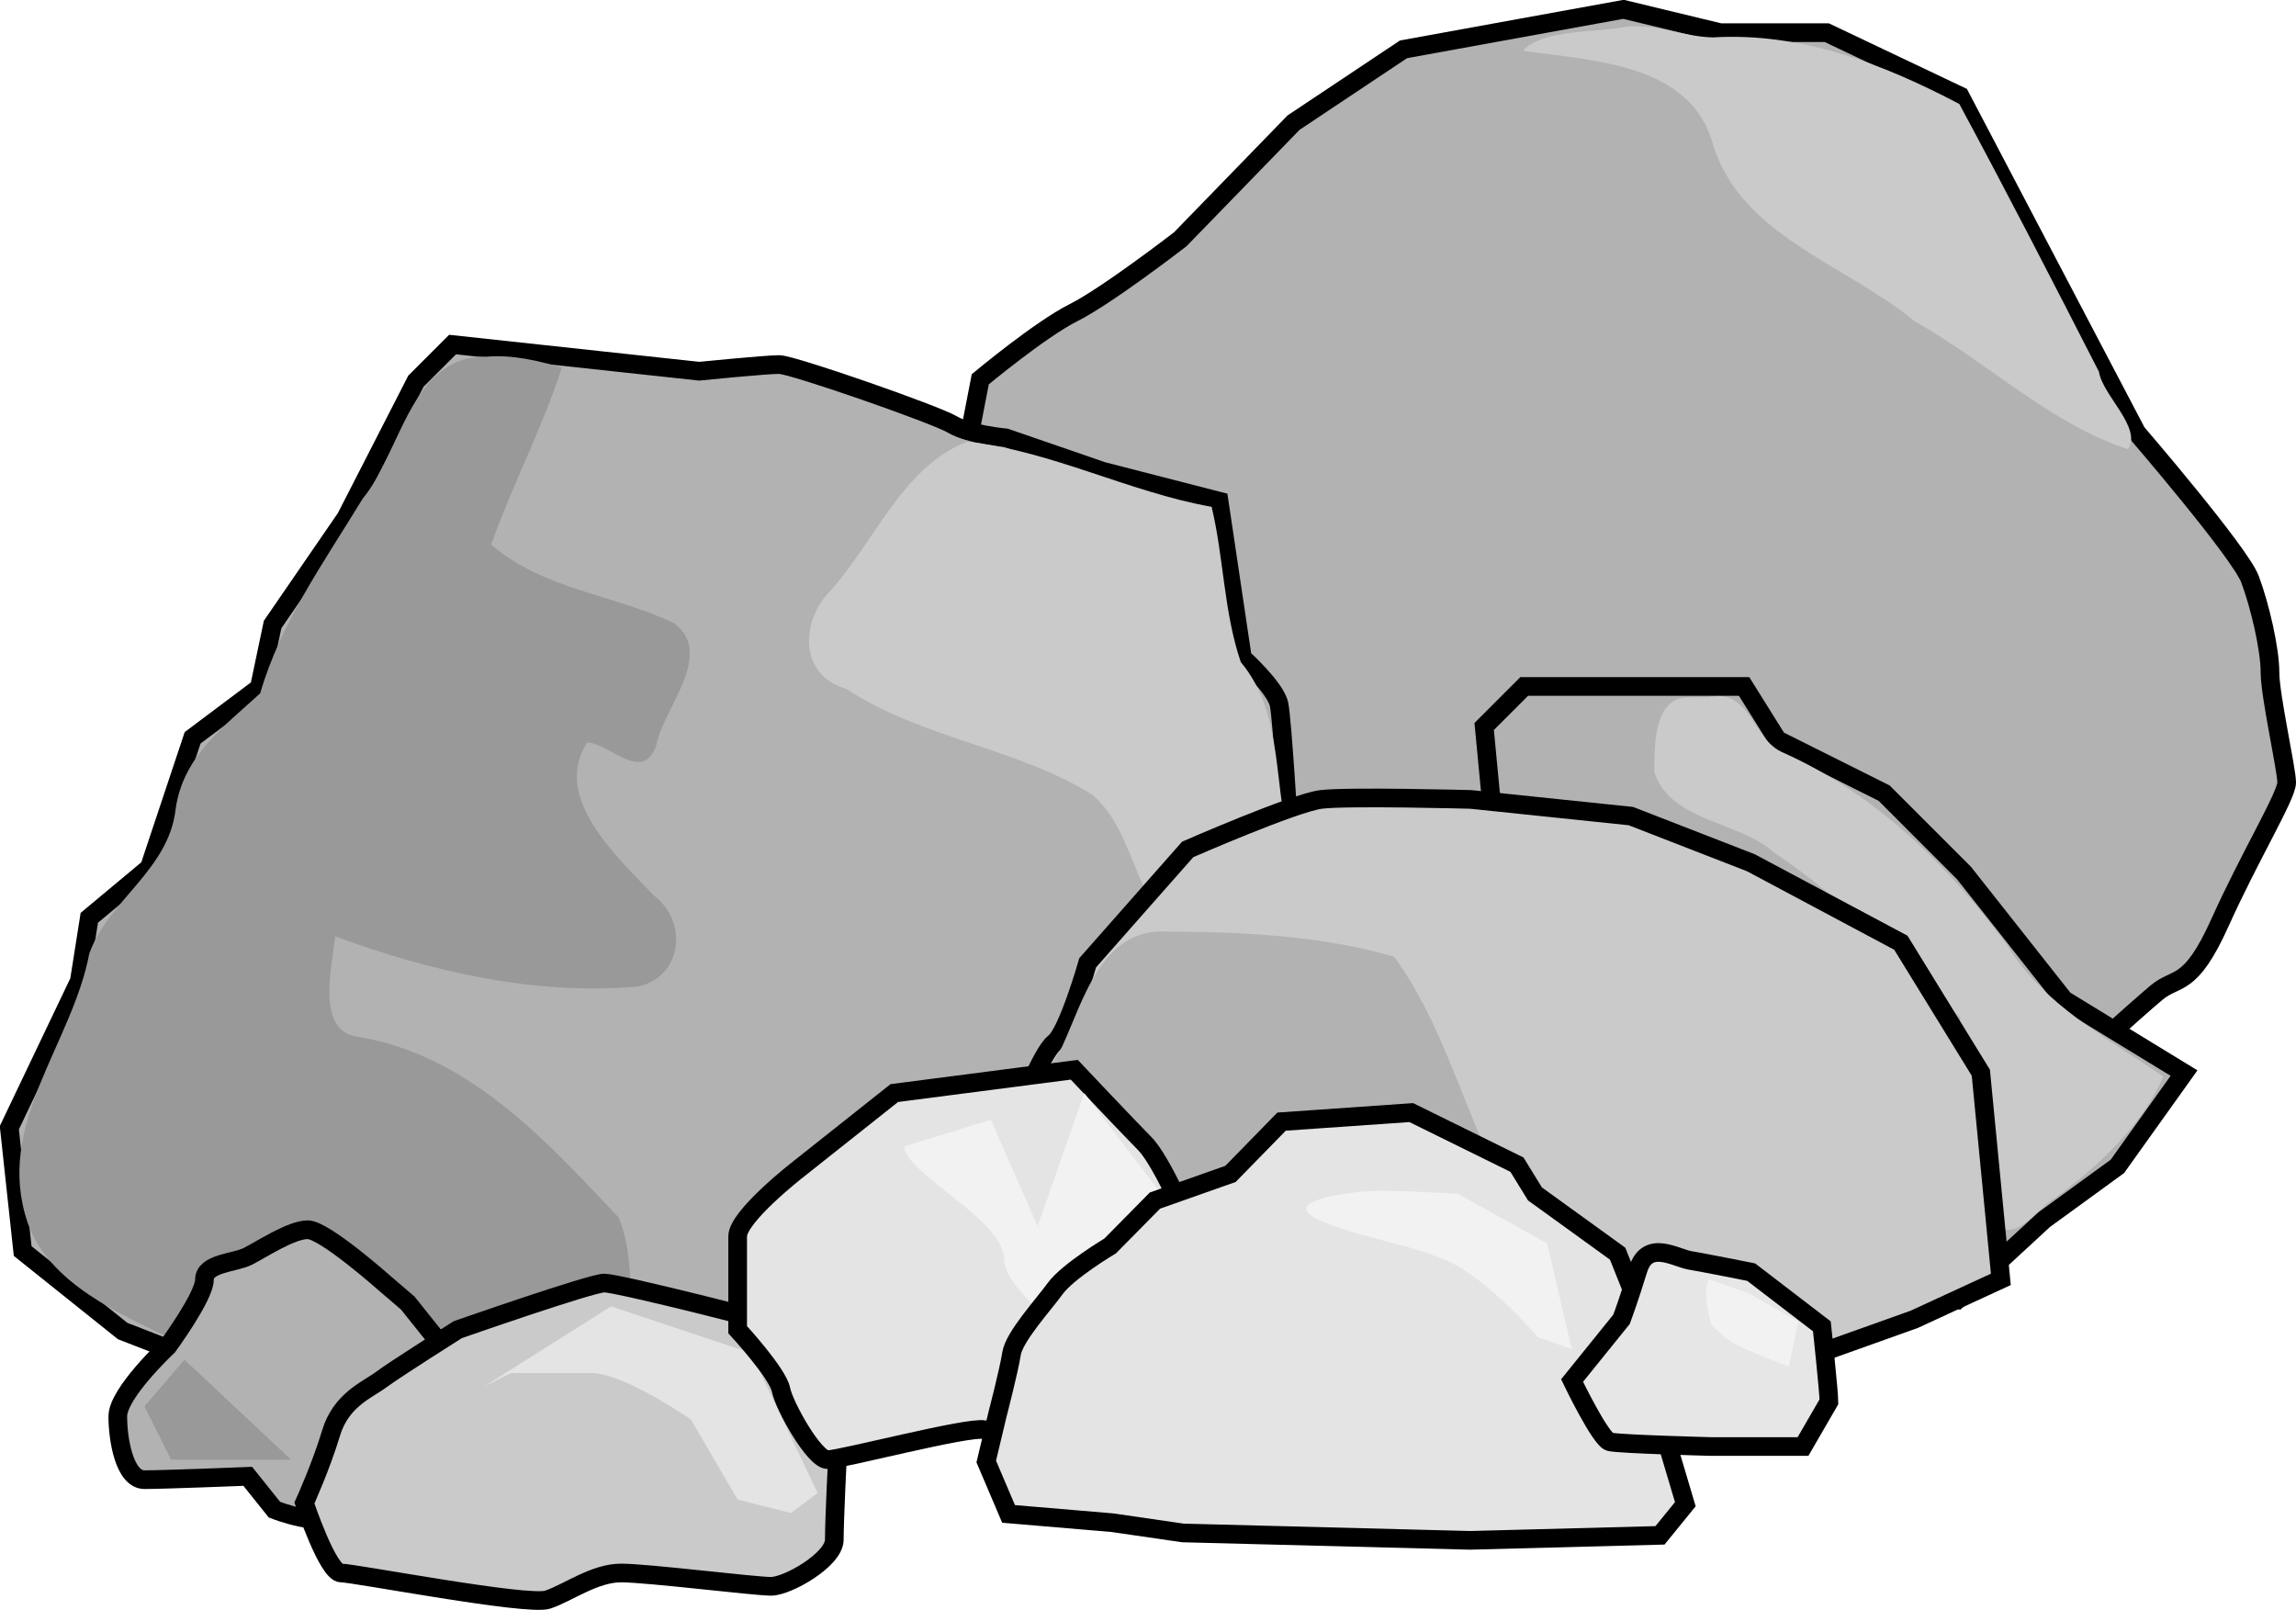
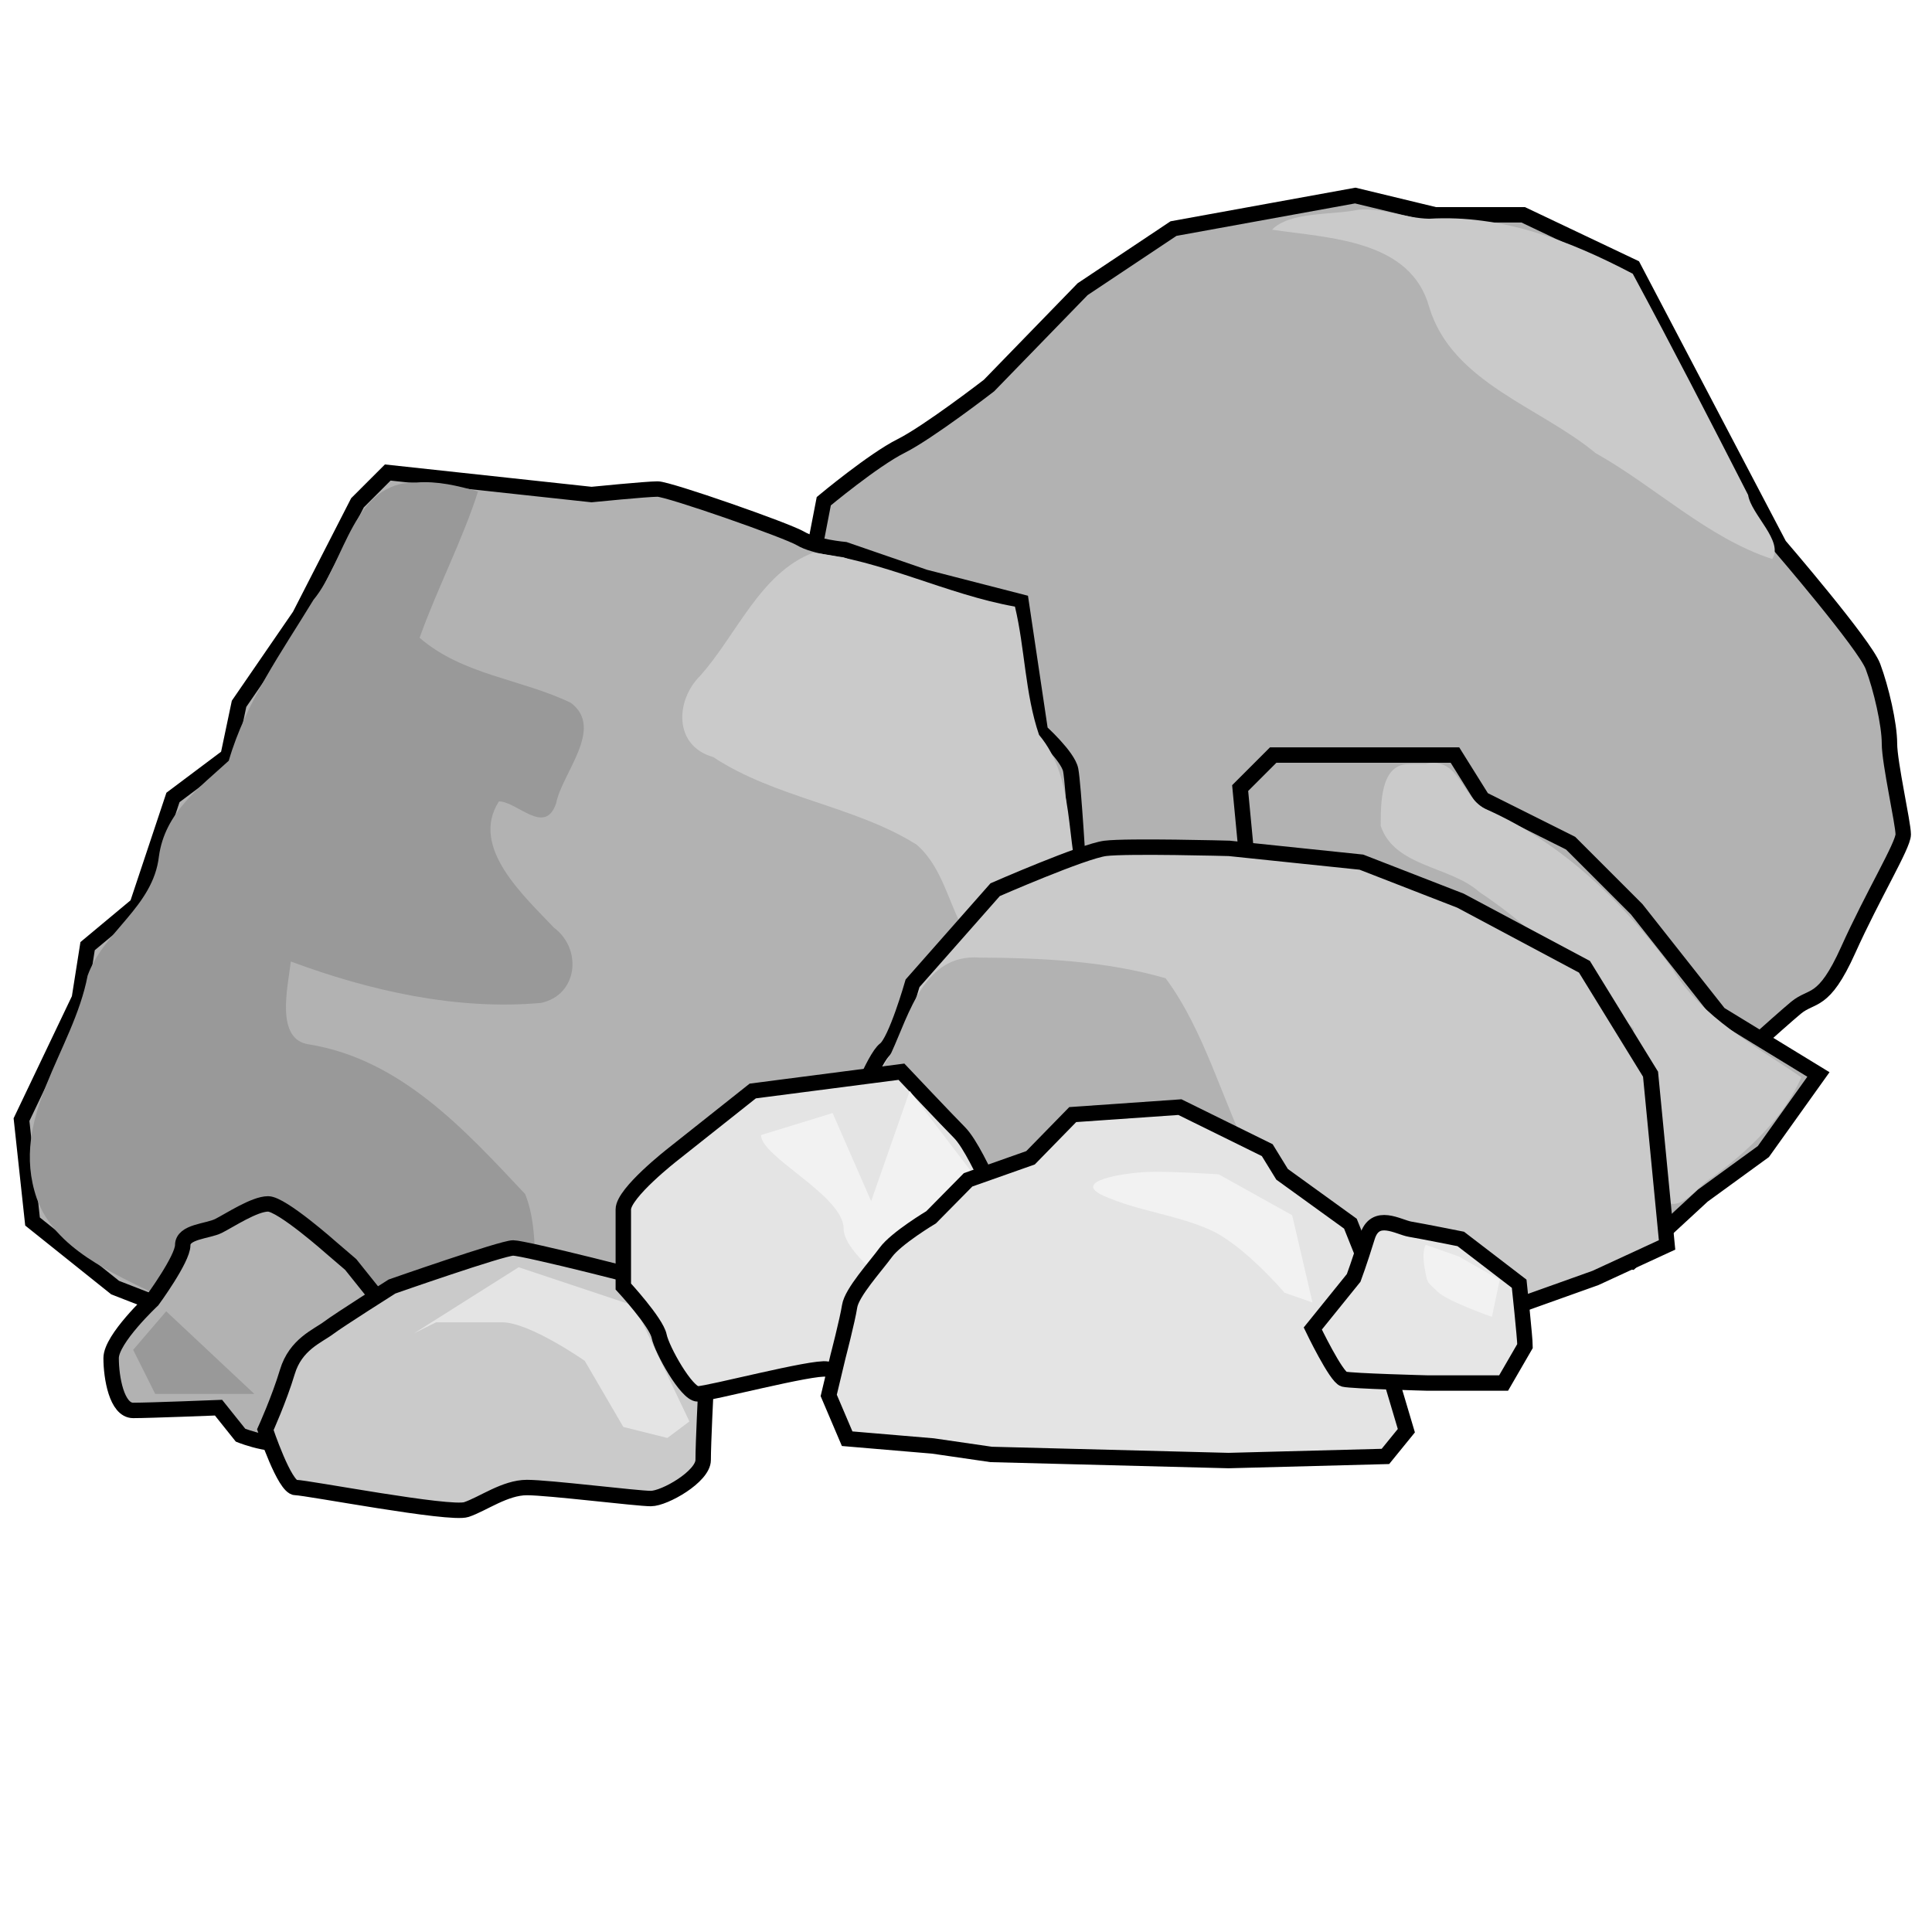
- <svg xmlns="http://www.w3.org/2000/svg" width="984.204" height="690.065" id="svg4739" version="1.1">
+ <svg xmlns="http://www.w3.org/2000/svg" width="50" height="50" id="svg4739" version="1.1">
  <defs id="defs4741" />
-   <g id="layer1" transform="translate(159.0631,-283.8182)">
-     <g id="g4780" transform="translate(1480.252,406.0856)">
+   <g id="layer1" transform="translate(159.0631,-923.8829)">
+     <g id="g4780" transform="matrix(0.049886,0,0,0.049886,-76.92705,934.8434)">
      <path id="path4762" d="m -753.397,337.447 c 0,0 30,-27.143 38.571,-34.286 8.571,-7.143 14.286,-1.429 27.143,-30 12.857,-28.571 28.571,-54.286 28.571,-60 0,-5.714 -7.143,-37.143 -7.143,-47.143 0,-10 -4.286,-28.571 -8.571,-40 -4.286,-11.429 -48.571,-62.857 -48.571,-62.857 l -75.714,-144.286 -57.143,-27.143 -45.714,0 -41.429,-10 -94.286,17.143 -47.143,31.429 -48.572,50 c 0,0 -31.428,24.286 -45.714,31.429 -14.286,7.143 -40,28.571 -40,28.571 l -8.572,44.286 -42.857,85.714 c 0,0 -84.286,44.286 -84.286,68.571 0,24.286 27.143,80 31.428,85.714 4.286,5.714 -7.143,95.714 -4.286,104.286 2.857,8.571 101.429,41.429 101.429,41.429 l 110,-7.143 c 0,0 72.857,-17.143 82.857,-20 10,-2.857 34.286,-1.429 34.286,-1.429 0,0 50,-1.429 60,-1.429 10,0 122.857,-35.714 122.857,-35.714 l 68.571,-62.857 -2.857,-18.571 z" style="fill:#b2b2b2;fill-opacity:1;stroke:#000000;stroke-width:8;stroke-linecap:butt;stroke-linejoin:miter;stroke-opacity:1" />
      <path id="path4774" d="m -1234.934,113.643 c -23.101,23.176 -26.347,64.567 -61.114,77.277 -19.319,15.186 -50.298,26.421 -56.442,52.149 2.039,32.943 27.669,60.089 31.15,91.661 -1.215,31.791 -4.189,64.134 -4.128,95.596 44.088,12.685 85.865,44.513 133.709,33.304 60.168,0.273 117.678,-19.688 177.165,-24.087 35.192,11.13 27.795,-18.672 24.812,-42.54 0.321,-20.811 0.213,-42.268 -26.158,-43.854 -19.75,-11.617 -49.955,-16.655 -60.021,-38.991 -3.368,-20.78 9.868,-39.603 17.93,-56.821 -50.786,-24.466 -100.837,-50.981 -144.578,-86.747 -24.41,-6.681 -27.189,-34.566 -29.042,-55.685 -0.654,-1.137 -2.033,-1.738 -3.283,-1.263 z" style="fill:#999999;fill-opacity:1;stroke:none" />
      <path id="path4778" d="m -941.737,-110.91 c -13.476,2.881 -35.587,0.831 -44.826,10.354 29.59,4.442 71.929,5.067 81.57,40.28 11.914,39.141 57.42,51.629 86.208,75.583 30.777,17.259 58.39,44.19 91.705,54.979 6.08,-9.299 -10.933,-23.024 -12.5,-33.216 -19.638,-38.396 -39.423,-76.903 -59.852,-114.772 -32.888,-17.278 -67.914,-30.801 -105.67,-28.532 -12.424,-0.27 -24.144,-5.756 -36.635,-4.677 z" style="fill:#cacaca;fill-opacity:1;stroke:none" />
    </g>
-     <g id="g4793" transform="translate(517.9695,914.6034)">
+     <g id="g4793" transform="matrix(0.049886,0,0,0.049886,-124.9315,960.2113)">
      <path id="path4758" d="m -598.747,-50.241 -25.714,-10 -42.857,-34.286 -5.714,-52.857 30,-62.857 4.286,-27.143 25.714,-21.429 18.571,-55.714 28.571,-21.429 5.714,-27.143 31.429,-45.714 30,-58.571 15.714,-15.714 105.714,11.429 c 0,0 28.571,-2.857 34.286,-2.857 5.714,0 67.143,21.429 74.286,25.714 7.143,4.286 22.857,5.714 22.857,5.714 l 41.429,14.286 50,12.857 10,67.143 c 0,0 14.286,12.857 15.714,20 1.429,7.143 4.286,55.714 4.286,55.714 l 12.857,38.571 17.143,41.429 -15.714,42.857 -17.143,44.286 -47.143,67.143 c 0,0 -95.714,7.143 -101.429,7.143 -5.714,0 -104.286,-7.143 -104.286,-7.143 l -58.571,-7.143 -28.571,-2.857 -41.429,18.571 -37.143,-11.429 z" style="fill:#b2b2b2;fill-opacity:1;stroke:#000000;stroke-width:8;stroke-linecap:butt;stroke-linejoin:miter;stroke-opacity:1" />
      <path id="path4787" d="m -262.46,-441.438 c -27.402,10.465 -39.701,42.881 -58.589,63.892 -12.873,12.897 -13.611,36.295 6.819,42.048 32.38,21.345 73.541,25.344 105.561,45.457 20.865,18.05 17.126,54.371 46.72,64.523 20.104,9.403 39.23,27.47 60.862,30.683 -3.447,-22.471 -17.998,-45.584 -21.725,-69.318 -9.027,-27.377 -3.053,-59.796 -22.343,-82.836 -7.312,-21.459 -7.299,-44.89 -12.501,-66.544 -35.593,-6.334 -69.069,-24.158 -104.803,-27.905 z" style="fill:#cacaca;fill-opacity:1;stroke:none" />
      <path id="path4791" d="m -468.279,-477.911 c -32.698,-0.734 -36.677,40.843 -53.286,60.862 -16.459,27.062 -35.151,53.088 -43.942,83.464 -15.271,14.04 -33.132,26.864 -36.239,49.624 -2.991,26.216 -28.833,39.058 -36.997,61.872 -7.409,39.128 -40.842,73.366 -26.39,115.536 9.324,26.288 39.751,39.015 63.261,50.508 33.109,5.619 66.066,20.275 99.753,18.183 29.284,-18.216 63.142,-12.316 95.207,-7.324 -0.541,-19.625 2.667,-45.196 -4.858,-63.612 -31.413,-33.387 -64.478,-69.893 -112.187,-77.631 -17.532,-2.477 -10.931,-29.58 -9.35,-42.984 40.795,15.154 86.048,25.436 129.805,21.466 19.097,-4.086 21.537,-27.944 6.692,-39.017 -15.332,-16.302 -43.921,-41.685 -28.537,-65.534 9.692,0.21 23.849,18.005 29.673,1.01 2.987,-15.641 25.296,-39.038 7.576,-52.149 -25.642,-12.359 -56.001,-14.342 -78.413,-33.714 9.103,-25.521 22.309,-50.778 30.305,-75.888 -10.436,-2.994 -21.12,-5.552 -32.072,-4.672 z" style="fill:#999999;fill-opacity:1;stroke:none" />
    </g>
-     <g id="g4840" transform="translate(928.5714,108.5714)">
+     <g id="g4840" transform="matrix(0.049886,0,0,0.049886,-104.4482,920.0016)">
      <path id="path4834" d="m -445.714,546.648 -5.714,-60 17.143,-17.143 57.143,0 37.143,0 14.286,22.857 45.714,22.857 34.286,34.286 42.857,54.286 51.429,31.429 -28.571,40 -31.429,22.857 -37.143,34.286 -54.286,-8.571 -108.571,-40 c 0,0 -42.857,-77.143 -54.286,-77.143 -11.429,0 -17.143,8.571 -17.143,-2.857 0,-11.429 37.143,-57.143 37.143,-57.143 z" style="fill:#b2b2b2;fill-opacity:1;stroke:#000000;stroke-width:8;stroke-linecap:butt;stroke-linejoin:miter;stroke-opacity:1" />
      <path id="path4838" d="m -363.959,474.212 c -15.008,-0.058 -14.465,21.272 -14.554,32.054 7.137,21.332 36.146,20.811 51.161,34.286 29.915,19.774 54.227,46.354 80.179,71.071 -9.017,28.917 -3.075,61.039 13.036,85.982 9.471,13.091 19.331,-4.447 27.711,-9.063 18.455,-13.582 36.967,-30.893 46.128,-51.829 -24.113,-16.729 -51.306,-30.413 -67.173,-56.651 -25.382,-34.337 -56.633,-64.705 -95.774,-82.189 -13.427,-5.534 -13.912,-27.869 -32.054,-23.75 -2.886,0.043 -5.778,-0.1 -8.661,0.089 z" style="fill:#cacaca;fill-opacity:1;stroke:none" />
    </g>
-     <g id="g4802" transform="translate(1462.857,45.71429)">
+     <g id="g4802" transform="matrix(0.049886,0,0,0.049886,-77.79483,916.8659)">
      <path id="path4764" d="m -764.239,786.494 -8.571,-88.571 -34.286,-55.714 -64.286,-34.286 -51.429,-20 -68.571,-7.143 c 0,0 -52.857,-1.429 -64.286,0 -11.429,1.429 -57.143,21.429 -57.143,21.429 l -42.857,48.571 c 0,0 -8.572,30 -14.286,34.286 -5.714,4.286 -17.143,34.286 -17.143,34.286 0,0 11.429,50 11.429,55.714 0,5.714 34.286,52.857 40,52.857 5.714,0 107.143,-2.857 114.286,-5.714 7.143,-2.857 41.429,-14.286 41.429,-14.286 l 52.857,7.143 c 0,0 31.429,-2.857 37.143,-2.857 5.714,0 48.571,5.714 48.571,5.714 l 40,-14.286 z" style="fill:#cacaca;fill-opacity:1;stroke:#000000;stroke-width:8;stroke-linecap:butt;stroke-linejoin:miter;stroke-opacity:1" />
      <path id="path4800" d="m -1120.964,637.438 c -28.619,-2.089 -36.372,29.166 -45.709,49.371 -11.306,19.105 -23.471,38.003 -13.006,60.483 6.421,28.561 19.655,61.081 45.583,76.393 51.374,2.585 103.559,-2.696 152.912,-16.92 29.812,-0.405 64.256,11.871 90.914,-1.894 -29.332,-21.766 -63.594,-39.483 -89.974,-63.694 -14.972,-30.458 -24.111,-65.996 -44.124,-93.006 -31.029,-8.986 -64.376,-10.565 -96.596,-10.733 z" style="fill:#b2b2b2;fill-opacity:1;stroke:none" />
    </g>
-     <g id="g4816" transform="translate(614.2857,-122.8571)">
+     <g id="g4816" transform="matrix(0.049886,0,0,0.049886,-120.1267,908.4566)">
      <path id="path4766" d="m -598.571,1035.219 4.286,-27.143 12.857,-21.429 -17.143,-21.429 -10,-8.571 c 0,0 -25.714,-22.857 -32.857,-22.857 -7.143,0 -20,8.571 -25.714,11.429 -5.714,2.857 -18.571,2.857 -18.571,10 0,7.143 -15.714,28.571 -15.714,28.571 0,0 -21.429,20 -21.429,30 0,10 2.857,27.143 11.429,27.143 8.571,0 44.286,-1.429 44.286,-1.429 l 11.429,14.286 c 0,0 21.429,8.571 28.571,1.429 7.143,-7.143 28.571,-20 28.571,-20 z" style="fill:#b2b2b2;fill-opacity:1;stroke:#000000;stroke-width:8;stroke-linecap:butt;stroke-linejoin:miter;stroke-opacity:1" />
      <path id="path4814" d="m -694.286,989.505 -17.143,20 11.429,22.857 25.714,0 25.714,0 z" style="fill:#999999;fill-opacity:1;stroke:none" />
    </g>
-     <g id="g4822" transform="translate(928.5714,300)">
+     <g id="g4822" transform="matrix(0.049886,0,0,0.049886,-104.4482,929.5512)">
      <path id="path4768" d="m -728.571,606.648 c 0,0 -14.286,-18.571 -14.286,-28.571 0,-10 2.857,-21.429 -4.286,-24.286 -7.143,-2.857 -75.714,-20 -81.429,-20 -5.714,0 -62.857,20 -62.857,20 0,0 -27.143,17.143 -32.857,21.429 -5.714,4.286 -17.143,8.571 -21.429,22.857 -4.286,14.286 -11.429,30 -11.429,30 0,0 10,30 15.714,30 5.714,0 80,14.286 88.571,11.429 8.571,-2.857 20,-11.429 31.429,-11.429 11.429,0 57.143,5.714 64.286,5.714 7.143,0 27.143,-11.429 27.143,-20 0,-8.571 1.429,-37.143 1.429,-37.143 z" style="fill:#cacaca;fill-opacity:1;stroke:#000000;stroke-width:8;stroke-linecap:butt;stroke-linejoin:miter;stroke-opacity:1" />
      <path id="path4820" d="m -868.571,572.362 c 0,0 20,0 34.286,0 14.286,0 42.857,20 42.857,20 l 20,34.286 22.857,5.714 11.429,-8.571 -28.571,-60 -60,-20 L -880,578.076 z" style="fill:#e4e4e4;fill-opacity:1;stroke:none" />
    </g>
-     <g id="g4828" transform="translate(1451.429,228.5714)">
+     <g id="g4828" transform="matrix(0.049886,0,0,0.049886,-78.36495,925.9879)">
      <path id="path4770" d="m -1087.143,668.076 c 0,0 10,-25.714 10,-35.714 0,-10 -1.429,-44.286 -1.429,-44.286 0,0 -22.857,-10 -25.714,-15.714 -2.857,-5.714 -10,-21.429 -15.714,-27.143 -5.714,-5.714 -30,-31.429 -30,-31.429 l -77.143,10 -41.428,32.857 c 0,0 -25.714,20 -25.714,28.571 0,8.571 0,40 0,40 0,0 17.143,18.571 18.571,25.714 1.429,7.143 14.286,30 20,30 5.714,0 60,-14.286 67.143,-12.857 7.143,1.429 38.571,2.857 38.571,2.857 z" style="fill:#e4e4e4;fill-opacity:1;stroke:#000000;stroke-width:8;stroke-linecap:butt;stroke-linejoin:miter;stroke-opacity:1" />
      <path id="path4826" d="m -1222.857,546.648 c 0,11.429 42.857,31.429 42.857,48.571 0,17.143 51.429,48.571 51.429,48.571 l 22.857,5.714 -25.714,-60 22.857,-17.143 -37.143,-48.571 -20,57.143 -20,-45.714 z" style="fill:#f2f2f2;fill-opacity:1;stroke:none" />
    </g>
-     <g id="g4808" transform="matrix(0.9990375,-0.0438641,0.0438641,0.9990375,1082.32,307.156)">
+     <g id="g4808" transform="matrix(0.04983798,-0.0021882,0.0021882,0.04983798,-96.77828,929.9082)">
      <path id="path4760" d="m -545.714,598.076 -7.143,-28.571 1.429,-18.571 -8.571,-32.857 -10,-28.571 -34.286,-27.143 -7.143,-12.857 -44.286,-24.286 -55.714,1.429 -22.857,21.429 -32.857,10 -20,18.571 c 0,0 -18.571,10 -24.286,17.143 -5.714,7.143 -18.571,20 -20,27.143 -1.429,7.143 -7.143,25.714 -7.143,25.714 l -5.714,20 8.571,22.857 44.286,5.714 30,5.714 122.857,8.571 81.429,1.429 z" style="fill:#e4e4e4;fill-opacity:1;stroke:#000000;stroke-width:8;stroke-linecap:butt;stroke-linejoin:miter;stroke-opacity:1" />
      <path id="path4806" d="m -637.143,460.934 c 0,0 -25.714,-2.857 -37.143,-2.857 -11.429,0 -40,2.857 -22.857,11.429 17.143,8.571 37.143,11.429 54.286,20 17.143,8.571 37.143,34.286 37.143,34.286 l 14.286,5.714 L -600,483.791 z" style="fill:#f2f2f2;fill-opacity:1;stroke:none" />
    </g>
-     <g id="g4848" transform="translate(688.5714,-3.1194527e-6)">
+     <g id="g4848" transform="matrix(0.049886,0,0,0.049886,-116.4209,914.5854)">
      <path id="path4844" d="m -63.64,884.677 c 0,-4.041 -3.03,-32.325 -3.03,-32.325 l -30.305,-23.234 c 0,0 -20.203,-4.041 -26.264,-5.051 -6.061,-1.01 -18.183,-9.091 -22.223,4.041 -4.041,13.132 -7.071,21.213 -7.071,21.213 l -21.213,26.264 c 0,0 12.122,25.254 16.162,26.264 4.041,1.01 43.437,2.02 43.437,2.02 l 39.396,0 z" style="fill:#e6e6e6;fill-opacity:1;stroke:#000000;stroke-width:8;stroke-linecap:butt;stroke-linejoin:miter;stroke-opacity:1" />
      <path id="path4846" d="m -115.157,832.149 c -2.02,4.041 -1.01,10.102 0,15.152 1.01,5.051 1.01,4.041 6.061,9.091 5.051,5.051 28.284,13.132 28.284,13.132 l 4.041,-19.193 -21.213,-12.122 z" style="fill:#f2f2f2;fill-opacity:1;stroke:none" />
    </g>
  </g>
</svg>
